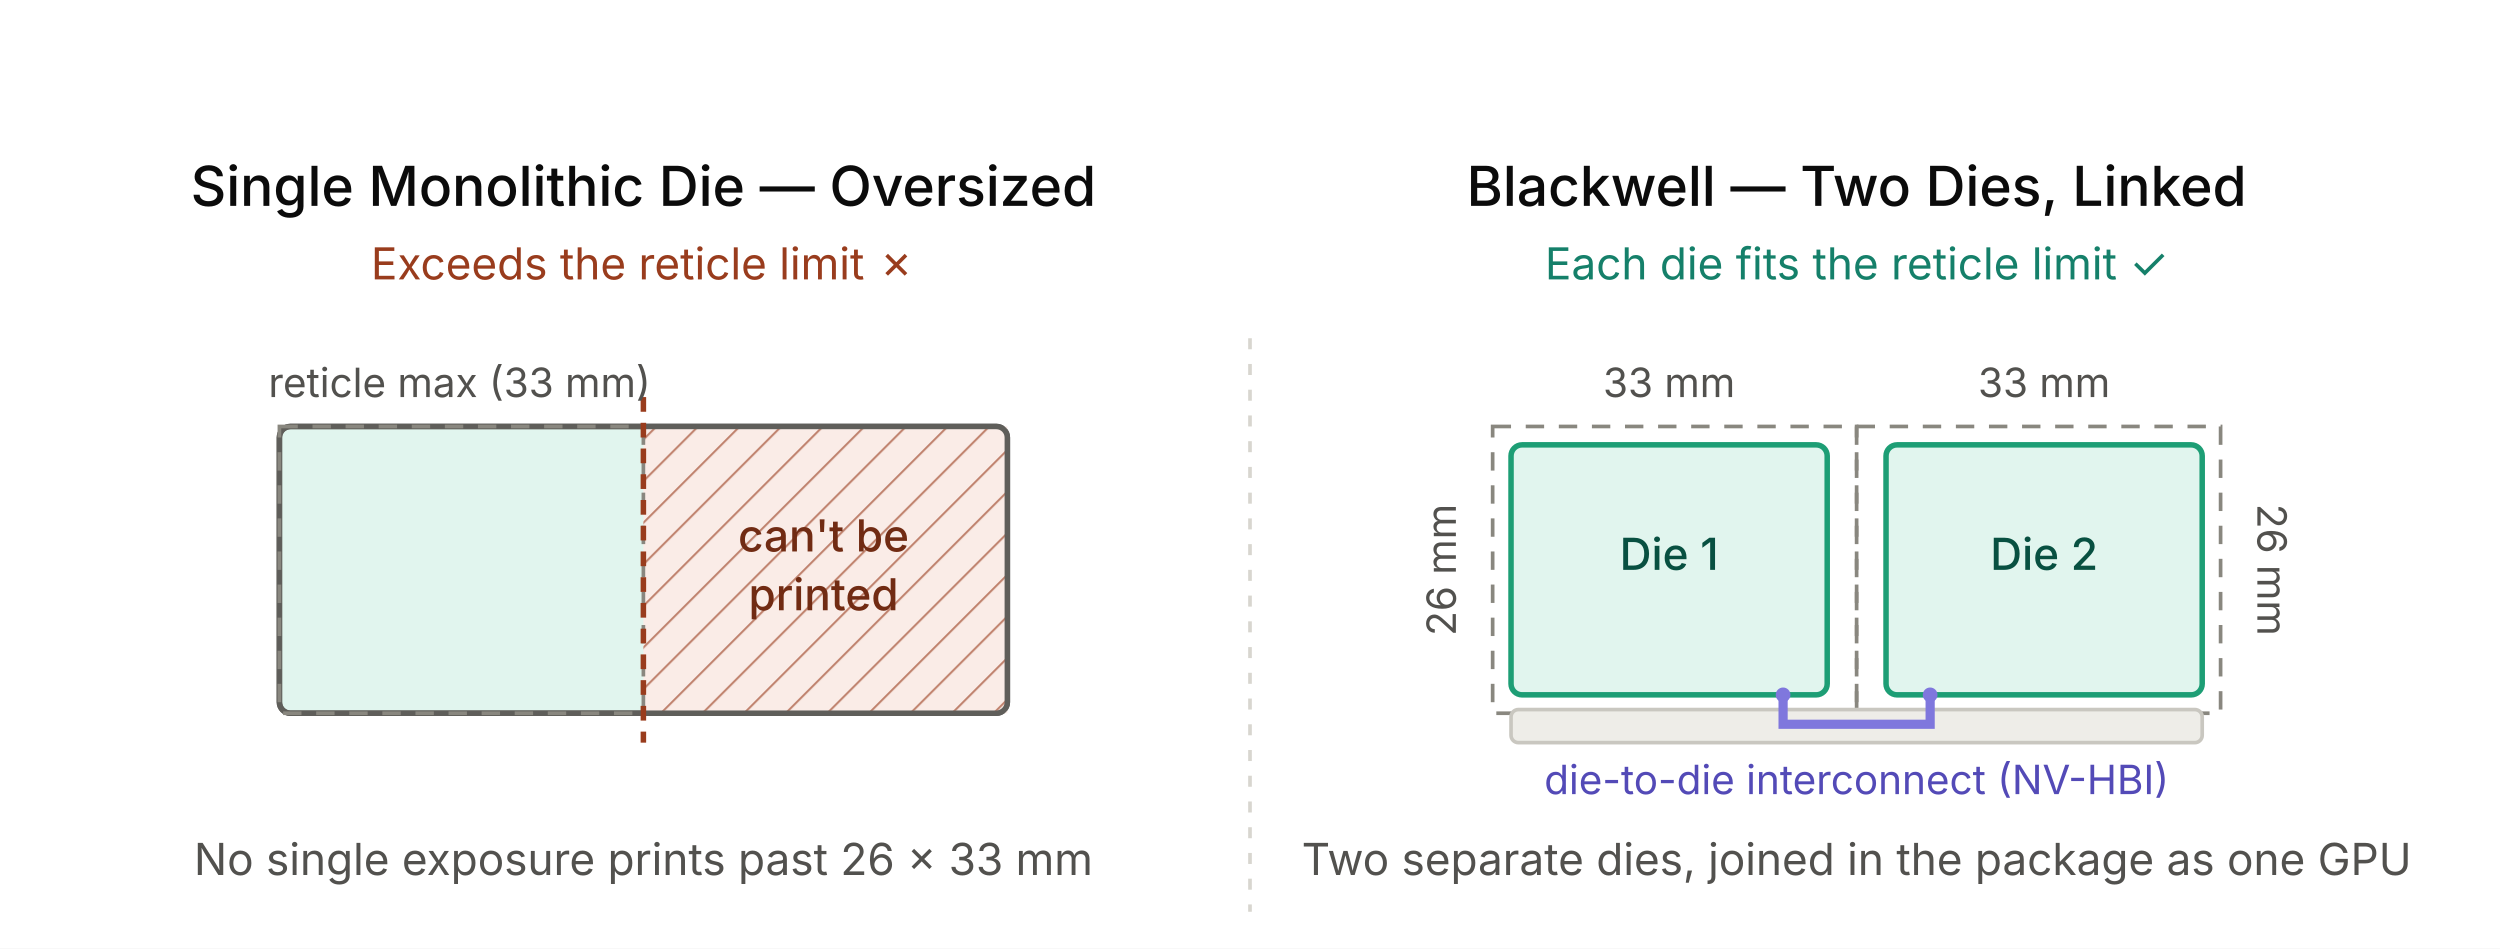
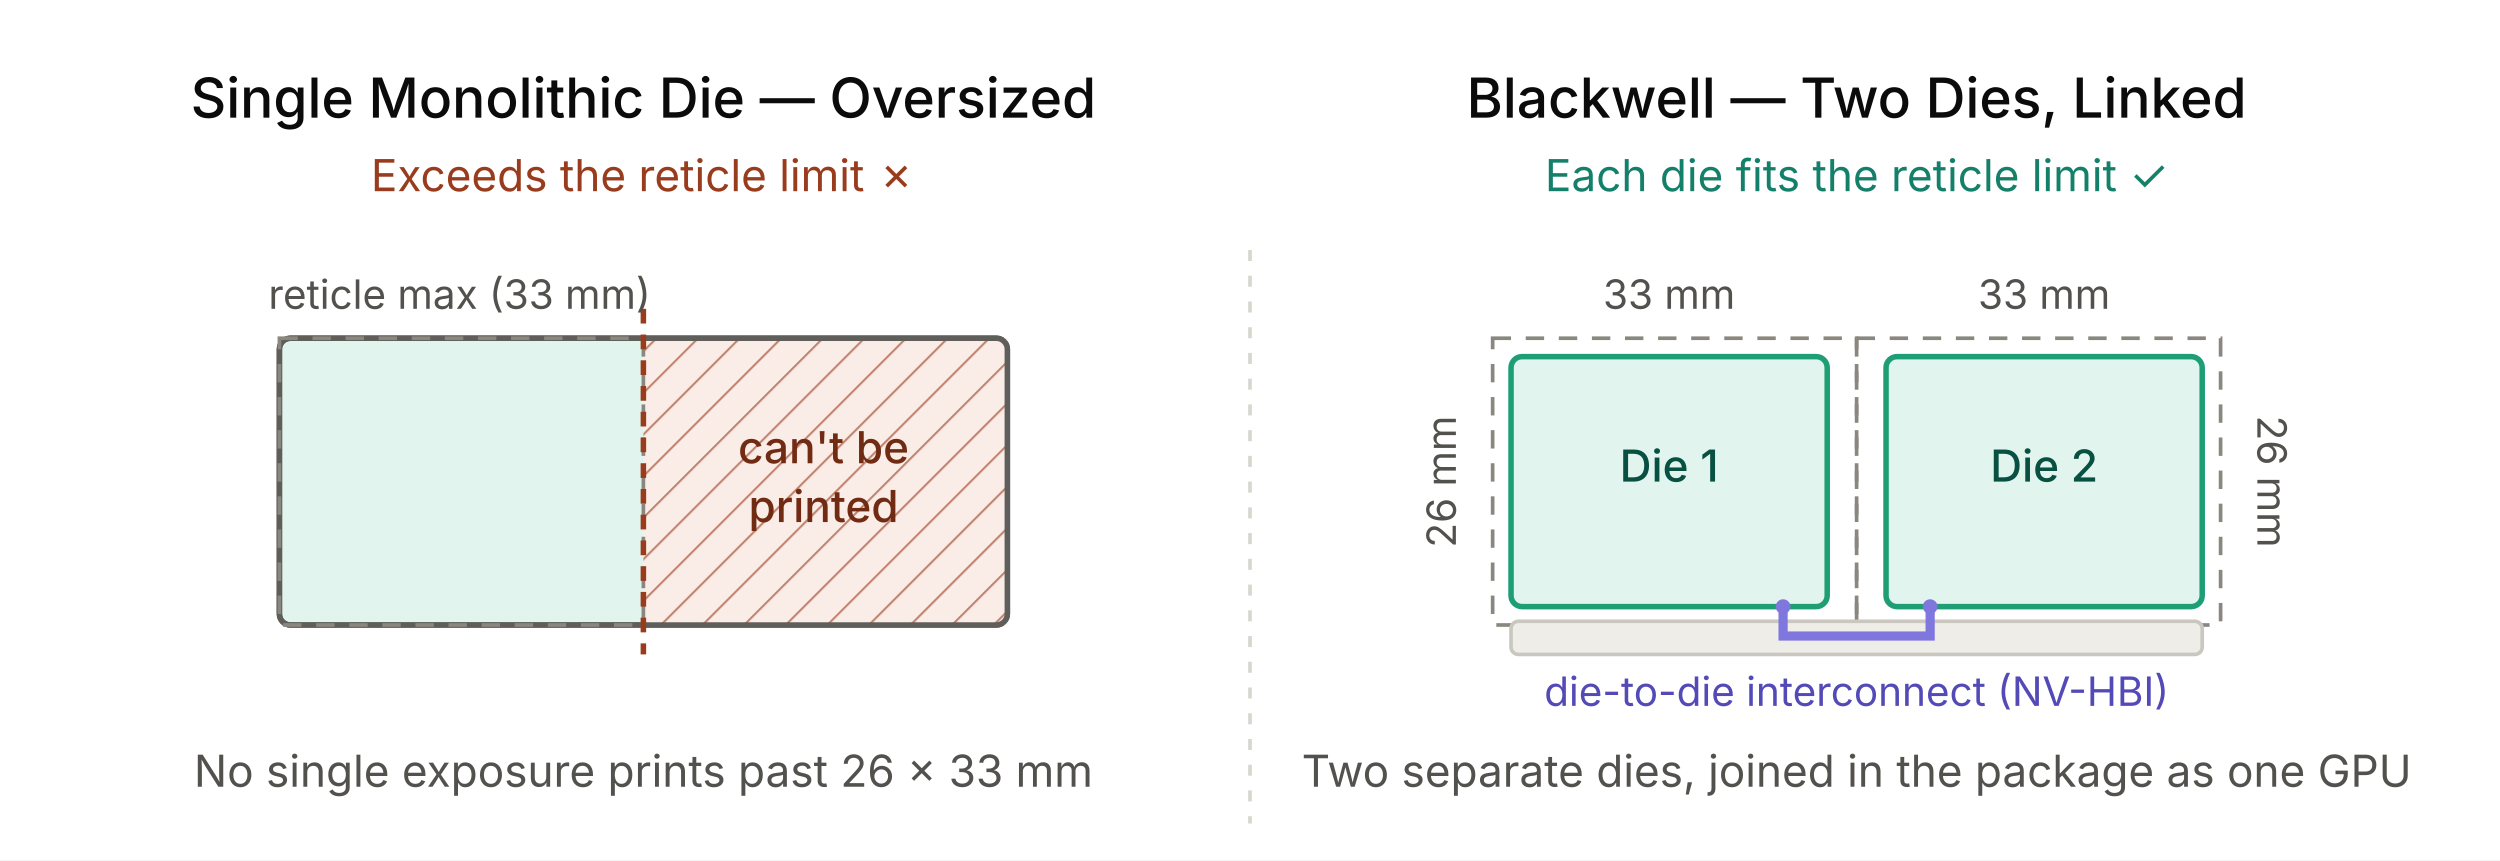
- <svg xmlns="http://www.w3.org/2000/svg" width="100%" viewBox="0 0 680 258" role="img" font-family="&quot;Anthropic Sans&quot;, -apple-system, &quot;system-ui&quot;, &quot;Segoe UI&quot;, sans-serif">
+ <svg xmlns="http://www.w3.org/2000/svg" width="100%" viewBox="0 0 680 234" role="img" font-family="&quot;Anthropic Sans&quot;, -apple-system, &quot;system-ui&quot;, &quot;Segoe UI&quot;, sans-serif">
  <defs>
    <pattern id="nope" width="8" height="8" patternUnits="userSpaceOnUse" patternTransform="rotate(45)">
      <line x1="0" y1="0" x2="0" y2="8" stroke="#993C1D" stroke-width="1.2" opacity="0.55" />
    </pattern>
  </defs>
-   <rect x="0" y="0" width="680" height="258" fill="#ffffff" />
-   <line x1="340" y1="92" x2="340" y2="248" stroke="#d8d6cf" stroke-width="1" stroke-dasharray="3 4" />
-   <text x="175" y="56" text-anchor="middle" font-size="15" font-weight="500" fill="#0b0b0b">Single Monolithic Die — Oversized</text>
-   <text x="175" y="76" text-anchor="middle" font-size="12" font-weight="400" fill="#993C1D">Exceeds the reticle limit  ✗</text>
-   <rect x="76" y="116" width="198" height="78" rx="3" fill="rgb(225,245,238)" stroke="#5f5e5a" stroke-width="1.5" />
-   <rect x="175" y="116" width="99" height="78" fill="rgb(250,236,231)" />
-   <rect x="175" y="116" width="99" height="78" fill="url(#nope)" />
-   <rect x="76" y="116" width="198" height="78" rx="3" fill="none" stroke="#5f5e5a" stroke-width="1.5" />
-   <rect x="76" y="116" width="99" height="78" fill="none" stroke="#89877f" stroke-width="1" stroke-dasharray="5 4" />
-   <line x1="175" y1="108" x2="175" y2="202" stroke="#993C1D" stroke-width="1.5" stroke-dasharray="4 3" />
-   <text x="125" y="108" text-anchor="middle" font-size="11" fill="#52514e">reticle max (33 mm)</text>
-   <text x="224" y="150" text-anchor="middle" font-size="12" font-weight="500" fill="rgb(113,43,19)">can't be</text>
-   <text x="224" y="166" text-anchor="middle" font-size="12" font-weight="500" fill="rgb(113,43,19)">printed</text>
-   <text x="175" y="238" text-anchor="middle" font-size="12" fill="#52514e">No single exposure prints past 26 × 33 mm</text>
-   <text x="505" y="56" text-anchor="middle" font-size="15" font-weight="500" fill="#0b0b0b">Blackwell — Two Dies, Linked</text>
-   <text x="505" y="76" text-anchor="middle" font-size="12" font-weight="400" fill="#15806a">Each die fits the reticle limit  ✓</text>
-   <rect x="406" y="116" width="99" height="78" fill="none" stroke="#89877f" stroke-width="1" stroke-dasharray="5 4" />
-   <rect x="505" y="116" width="99" height="78" fill="none" stroke="#89877f" stroke-width="1" stroke-dasharray="5 4" />
-   <rect x="411" y="121" width="86" height="68" rx="3" fill="rgb(225,245,238)" stroke="#1D9E75" stroke-width="1.5" />
-   <rect x="513" y="121" width="86" height="68" rx="3" fill="rgb(225,245,238)" stroke="#1D9E75" stroke-width="1.5" />
-   <text x="454" y="155" text-anchor="middle" font-size="12" font-weight="500" fill="rgb(8,80,65)">Die 1</text>
-   <text x="556" y="155" text-anchor="middle" font-size="12" font-weight="500" fill="rgb(8,80,65)">Die 2</text>
-   <rect x="411" y="193" width="188" height="9" rx="2" fill="rgb(238,237,232)" stroke="#c9c7c0" stroke-width="1" />
-   <path d="M485 189 V197 H525 V189" fill="none" stroke="#7F77DD" stroke-width="2.5" />
-   <circle cx="485" cy="189" r="2" fill="#7F77DD" />
-   <circle cx="525" cy="189" r="2" fill="#7F77DD" />
-   <text x="505" y="216" text-anchor="middle" font-size="11" font-weight="400" fill="rgb(83,74,183)">die-to-die interconnect (NV-HBI)</text>
-   <text x="454" y="108" text-anchor="middle" font-size="11" fill="#52514e">33 mm</text>
-   <text x="556" y="108" text-anchor="middle" font-size="11" fill="#52514e">33 mm</text>
-   <text x="396" y="155" text-anchor="middle" font-size="11" fill="#52514e" transform="rotate(-90 396 155)">26 mm</text>
-   <text x="614" y="155" text-anchor="middle" font-size="11" fill="#52514e" transform="rotate(90 614 155)">26 mm</text>
-   <text x="505" y="238" text-anchor="middle" font-size="12" fill="#52514e">Two separate dies, joined in the package as one GPU</text>
+   <rect x="0" y="0" width="680" height="234" fill="#ffffff" />
+   <g transform="translate(0,-24)">
+     <line x1="340" y1="92" x2="340" y2="248" stroke="#d8d6cf" stroke-width="1" stroke-dasharray="3 4" />
+     <text x="175" y="56" text-anchor="middle" font-size="15" font-weight="500" fill="#0b0b0b">Single Monolithic Die — Oversized</text>
+     <text x="175" y="76" text-anchor="middle" font-size="12" font-weight="400" fill="#993C1D">Exceeds the reticle limit  ✗</text>
+     <rect x="76" y="116" width="198" height="78" rx="3" fill="rgb(225,245,238)" stroke="#5f5e5a" stroke-width="1.5" />
+     <rect x="175" y="116" width="99" height="78" fill="rgb(250,236,231)" />
+     <rect x="175" y="116" width="99" height="78" fill="url(#nope)" />
+     <rect x="76" y="116" width="198" height="78" rx="3" fill="none" stroke="#5f5e5a" stroke-width="1.5" />
+     <rect x="76" y="116" width="99" height="78" fill="none" stroke="#89877f" stroke-width="1" stroke-dasharray="5 4" />
+     <line x1="175" y1="108" x2="175" y2="202" stroke="#993C1D" stroke-width="1.5" stroke-dasharray="4 3" />
+     <text x="125" y="108" text-anchor="middle" font-size="11" fill="#52514e">reticle max (33 mm)</text>
+     <text x="224" y="150" text-anchor="middle" font-size="12" font-weight="500" fill="rgb(113,43,19)">can't be</text>
+     <text x="224" y="166" text-anchor="middle" font-size="12" font-weight="500" fill="rgb(113,43,19)">printed</text>
+     <text x="175" y="238" text-anchor="middle" font-size="12" fill="#52514e">No single exposure prints past 26 × 33 mm</text>
+     <text x="505" y="56" text-anchor="middle" font-size="15" font-weight="500" fill="#0b0b0b">Blackwell — Two Dies, Linked</text>
+     <text x="505" y="76" text-anchor="middle" font-size="12" font-weight="400" fill="#15806a">Each die fits the reticle limit  ✓</text>
+     <rect x="406" y="116" width="99" height="78" fill="none" stroke="#89877f" stroke-width="1" stroke-dasharray="5 4" />
+     <rect x="505" y="116" width="99" height="78" fill="none" stroke="#89877f" stroke-width="1" stroke-dasharray="5 4" />
+     <rect x="411" y="121" width="86" height="68" rx="3" fill="rgb(225,245,238)" stroke="#1D9E75" stroke-width="1.5" />
+     <rect x="513" y="121" width="86" height="68" rx="3" fill="rgb(225,245,238)" stroke="#1D9E75" stroke-width="1.5" />
+     <text x="454" y="155" text-anchor="middle" font-size="12" font-weight="500" fill="rgb(8,80,65)">Die 1</text>
+     <text x="556" y="155" text-anchor="middle" font-size="12" font-weight="500" fill="rgb(8,80,65)">Die 2</text>
+     <rect x="411" y="193" width="188" height="9" rx="2" fill="rgb(238,237,232)" stroke="#c9c7c0" stroke-width="1" />
+     <path d="M485 189 V197 H525 V189" fill="none" stroke="#7F77DD" stroke-width="2.5" />
+     <circle cx="485" cy="189" r="2" fill="#7F77DD" />
+     <circle cx="525" cy="189" r="2" fill="#7F77DD" />
+     <text x="505" y="216" text-anchor="middle" font-size="11" font-weight="400" fill="rgb(83,74,183)">die-to-die interconnect (NV-HBI)</text>
+     <text x="454" y="108" text-anchor="middle" font-size="11" fill="#52514e">33 mm</text>
+     <text x="556" y="108" text-anchor="middle" font-size="11" fill="#52514e">33 mm</text>
+     <text x="396" y="155" text-anchor="middle" font-size="11" fill="#52514e" transform="rotate(-90 396 155)">26 mm</text>
+     <text x="614" y="155" text-anchor="middle" font-size="11" fill="#52514e" transform="rotate(90 614 155)">26 mm</text>
+     <text x="505" y="238" text-anchor="middle" font-size="12" fill="#52514e">Two separate dies, joined in the package as one GPU</text>
+   </g>
</svg>
